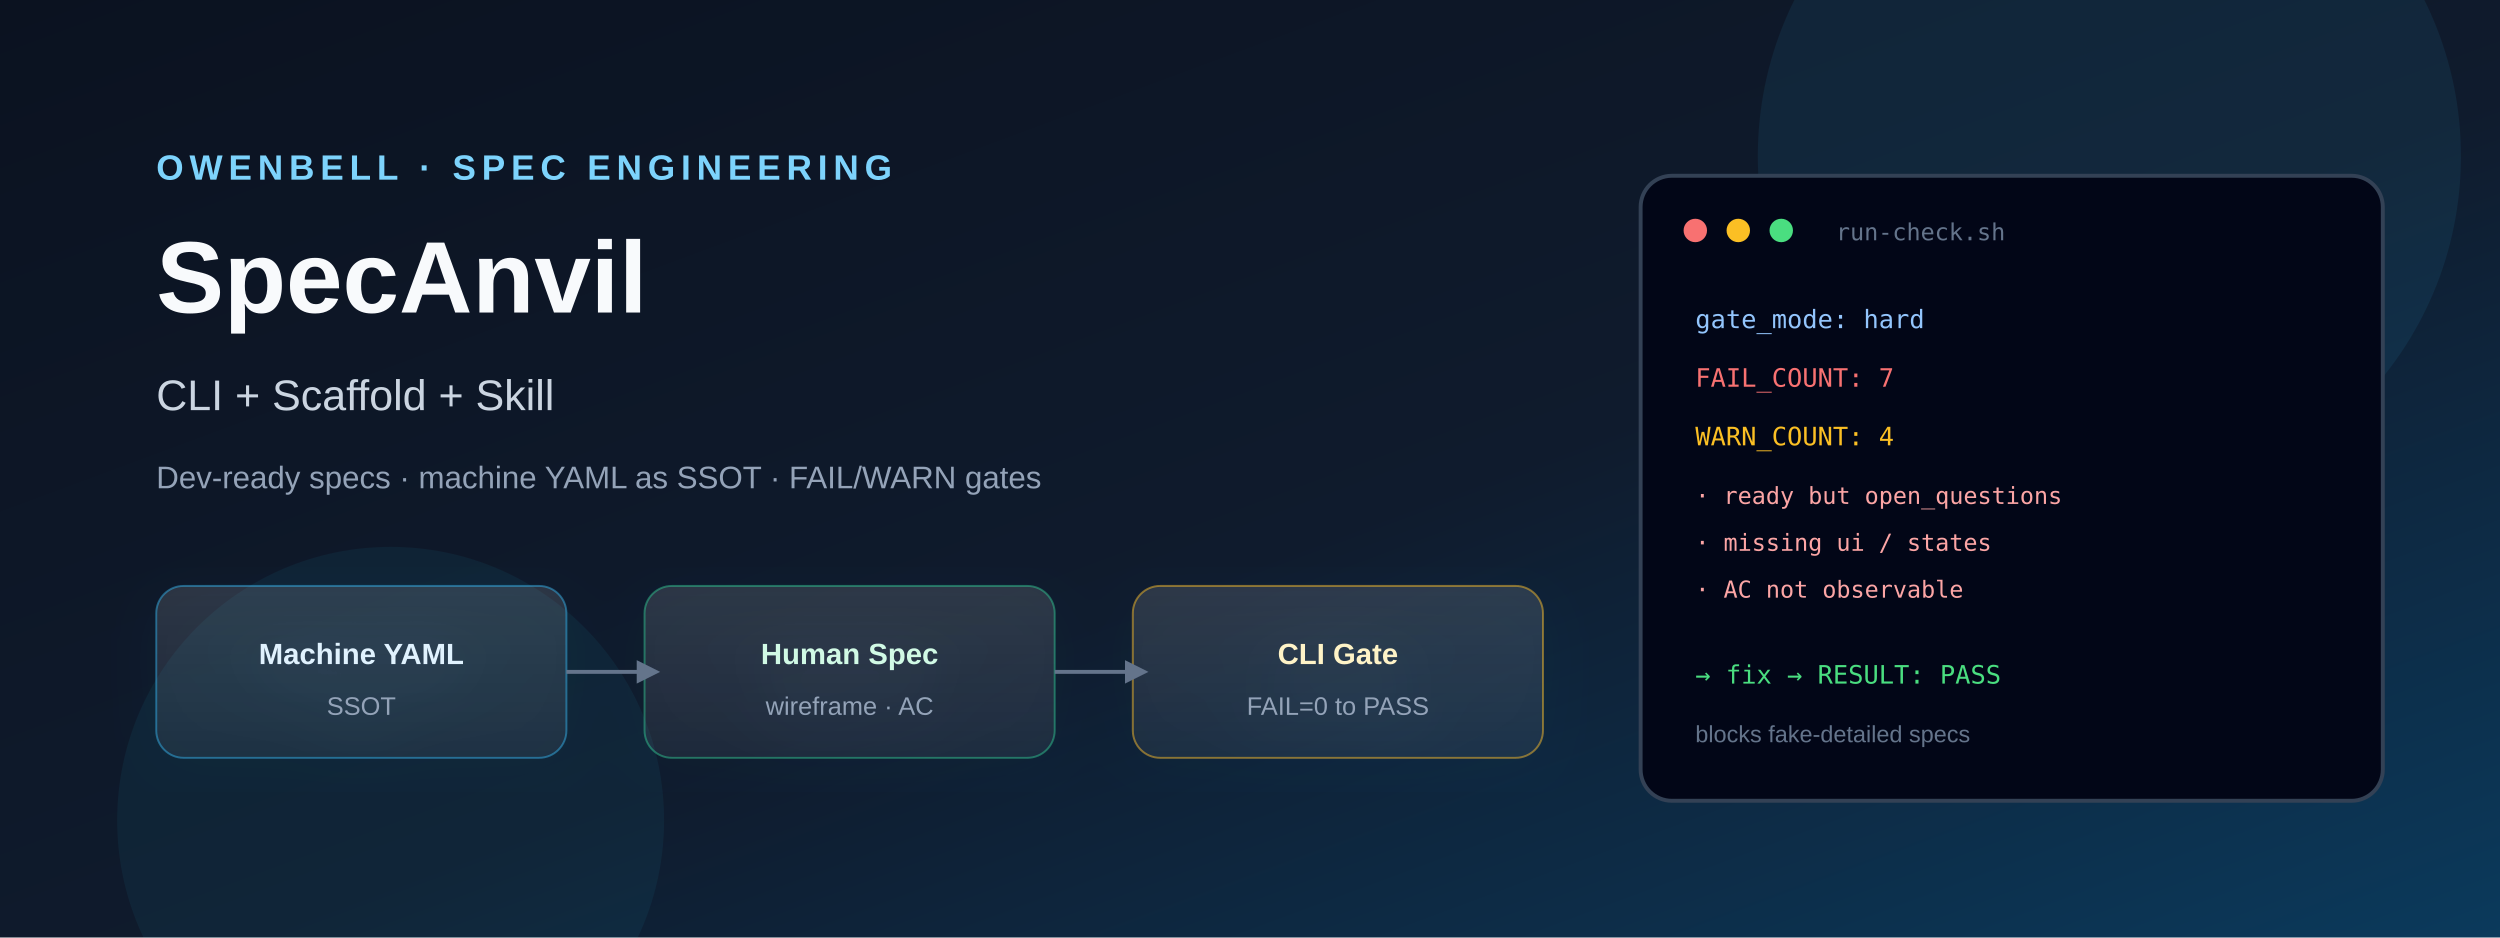
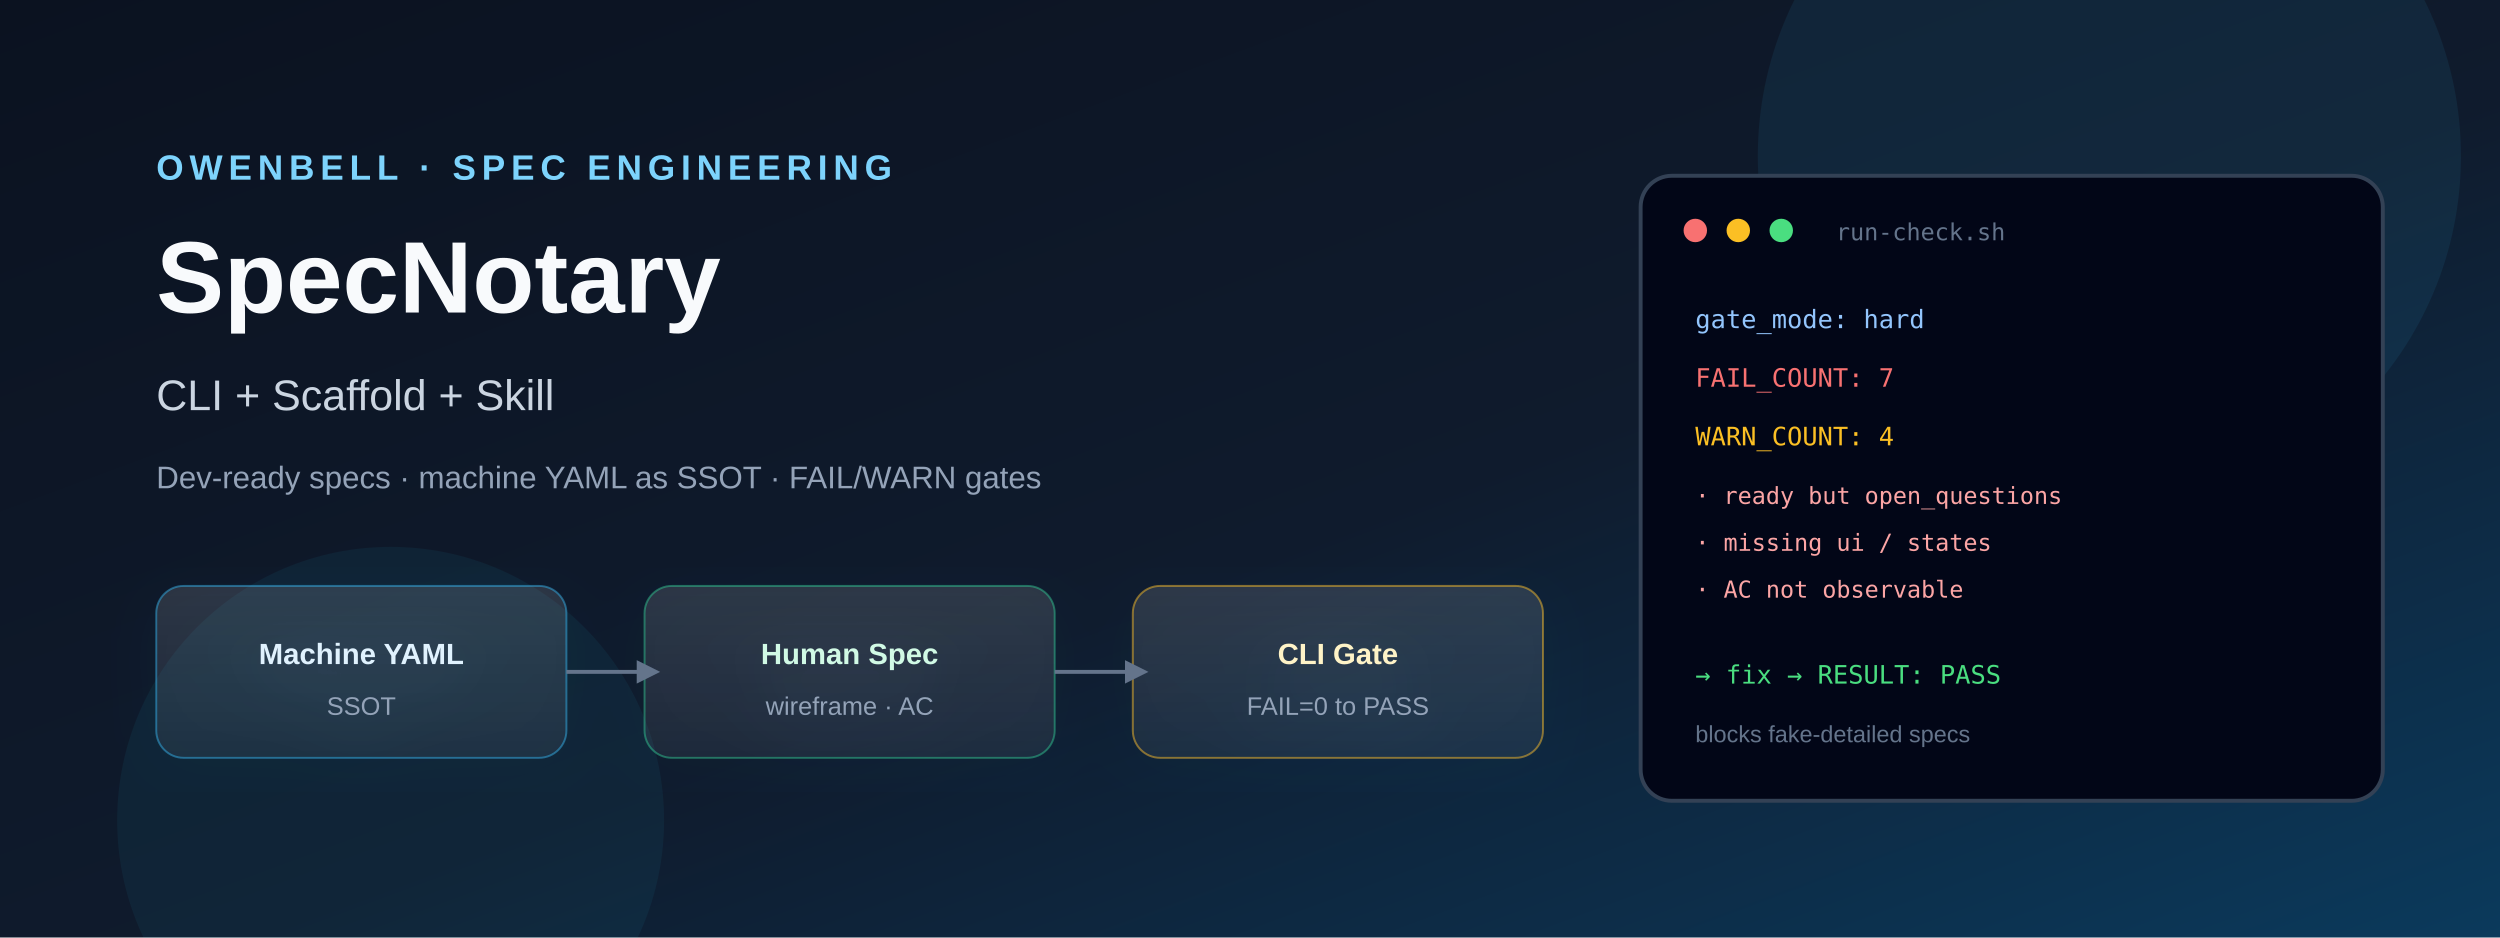
- <svg xmlns="http://www.w3.org/2000/svg" viewBox="0 0 1280 480" width="1280" height="480" role="img" aria-label="SpecAnvil hero">
+ <svg xmlns="http://www.w3.org/2000/svg" viewBox="0 0 1280 480" width="1280" height="480" role="img" aria-label="SpecNotary hero">
  <defs>
    <linearGradient id="bg" x1="0" y1="0" x2="1" y2="1">
      <stop offset="0%" stop-color="#0B1220" />
      <stop offset="55%" stop-color="#0F1B2D" />
      <stop offset="100%" stop-color="#0B3A5C" />
    </linearGradient>
    <linearGradient id="card" x1="0" y1="0" x2="0" y2="1">
      <stop offset="0%" stop-color="#FFFFFF" stop-opacity="0.12" />
      <stop offset="100%" stop-color="#FFFFFF" stop-opacity="0.05" />
    </linearGradient>
    <filter id="glow" x="-20%" y="-20%" width="140%" height="140%">
      <feDropShadow dx="0" dy="8" stdDeviation="16" flood-color="#38BDF8" flood-opacity="0.25" />
    </filter>
  </defs>
  <rect width="1280" height="480" fill="url(#bg)" />
  <circle cx="1080" cy="80" r="180" fill="#38BDF8" fill-opacity="0.08" />
  <circle cx="200" cy="420" r="140" fill="#22D3EE" fill-opacity="0.06" />
  <text x="80" y="92" fill="#7DD3FC" font-family="Helvetica Neue,Arial,sans-serif" font-size="18" font-weight="600" letter-spacing="3">OWENBELL · SPEC ENGINEERING</text>
-   <text x="80" y="160" fill="#F8FAFC" font-family="Helvetica Neue,Arial,sans-serif" font-size="52" font-weight="700">SpecAnvil</text>
+   <text x="80" y="160" fill="#F8FAFC" font-family="Helvetica Neue,Arial,sans-serif" font-size="52" font-weight="700">SpecNotary</text>
  <text x="80" y="210" fill="#CBD5E1" font-family="Helvetica Neue,Arial,sans-serif" font-size="22">CLI + Scaffold + Skill</text>
  <text x="80" y="250" fill="#94A3B8" font-family="Helvetica Neue,Arial,sans-serif" font-size="16">Dev-ready specs · machine YAML as SSOT · FAIL/WARN gates</text>
  <g filter="url(#glow)">
    <rect x="80" y="300" width="210" height="88" rx="14" fill="url(#card)" stroke="#38BDF8" stroke-opacity="0.45" />
    <text x="185" y="340" text-anchor="middle" fill="#E0F2FE" font-family="Helvetica Neue,Arial,sans-serif" font-size="15" font-weight="700">Machine YAML</text>
    <text x="185" y="366" text-anchor="middle" fill="#94A3B8" font-family="Helvetica Neue,Arial,sans-serif" font-size="13">SSOT</text>
    <rect x="330" y="300" width="210" height="88" rx="14" fill="url(#card)" stroke="#34D399" stroke-opacity="0.45" />
    <text x="435" y="340" text-anchor="middle" fill="#D1FAE5" font-family="Helvetica Neue,Arial,sans-serif" font-size="15" font-weight="700">Human Spec</text>
    <text x="435" y="366" text-anchor="middle" fill="#94A3B8" font-family="Helvetica Neue,Arial,sans-serif" font-size="13">wireframe · AC</text>
    <rect x="580" y="300" width="210" height="88" rx="14" fill="url(#card)" stroke="#FBBF24" stroke-opacity="0.5" />
    <text x="685" y="340" text-anchor="middle" fill="#FEF3C7" font-family="Helvetica Neue,Arial,sans-serif" font-size="15" font-weight="700">CLI Gate</text>
    <text x="685" y="366" text-anchor="middle" fill="#94A3B8" font-family="Helvetica Neue,Arial,sans-serif" font-size="13">FAIL=0 to PASS</text>
  </g>
  <path d="M290 344 H330" stroke="#64748B" stroke-width="2" />
  <polygon points="326,338 338,344 326,350" fill="#64748B" />
  <path d="M540 344 H580" stroke="#64748B" stroke-width="2" />
  <polygon points="576,338 588,344 576,350" fill="#64748B" />
  <rect x="840" y="90" width="380" height="320" rx="16" fill="#020617" stroke="#334155" stroke-width="2" />
  <circle cx="868" cy="118" r="6" fill="#F87171" />
  <circle cx="890" cy="118" r="6" fill="#FBBF24" />
  <circle cx="912" cy="118" r="6" fill="#4ADE80" />
  <text x="940" y="123" fill="#64748B" font-family="Menlo,Consolas,monospace" font-size="12">run-check.sh</text>
  <text x="868" y="168" fill="#93C5FD" font-family="Menlo,Consolas,monospace" font-size="13">gate_mode: hard</text>
  <text x="868" y="198" fill="#F87171" font-family="Menlo,Consolas,monospace" font-size="13">FAIL_COUNT: 7</text>
  <text x="868" y="228" fill="#FBBF24" font-family="Menlo,Consolas,monospace" font-size="13">WARN_COUNT: 4</text>
  <text x="868" y="258" fill="#FCA5A5" font-family="Menlo,Consolas,monospace" font-size="12">· ready but open_questions</text>
  <text x="868" y="282" fill="#FCA5A5" font-family="Menlo,Consolas,monospace" font-size="12">· missing ui / states</text>
  <text x="868" y="306" fill="#FCA5A5" font-family="Menlo,Consolas,monospace" font-size="12">· AC not observable</text>
  <text x="868" y="350" fill="#4ADE80" font-family="Menlo,Consolas,monospace" font-size="13">→ fix → RESULT: PASS</text>
  <text x="868" y="380" fill="#64748B" font-family="Helvetica Neue,Arial,sans-serif" font-size="12">blocks fake-detailed specs</text>
</svg>
